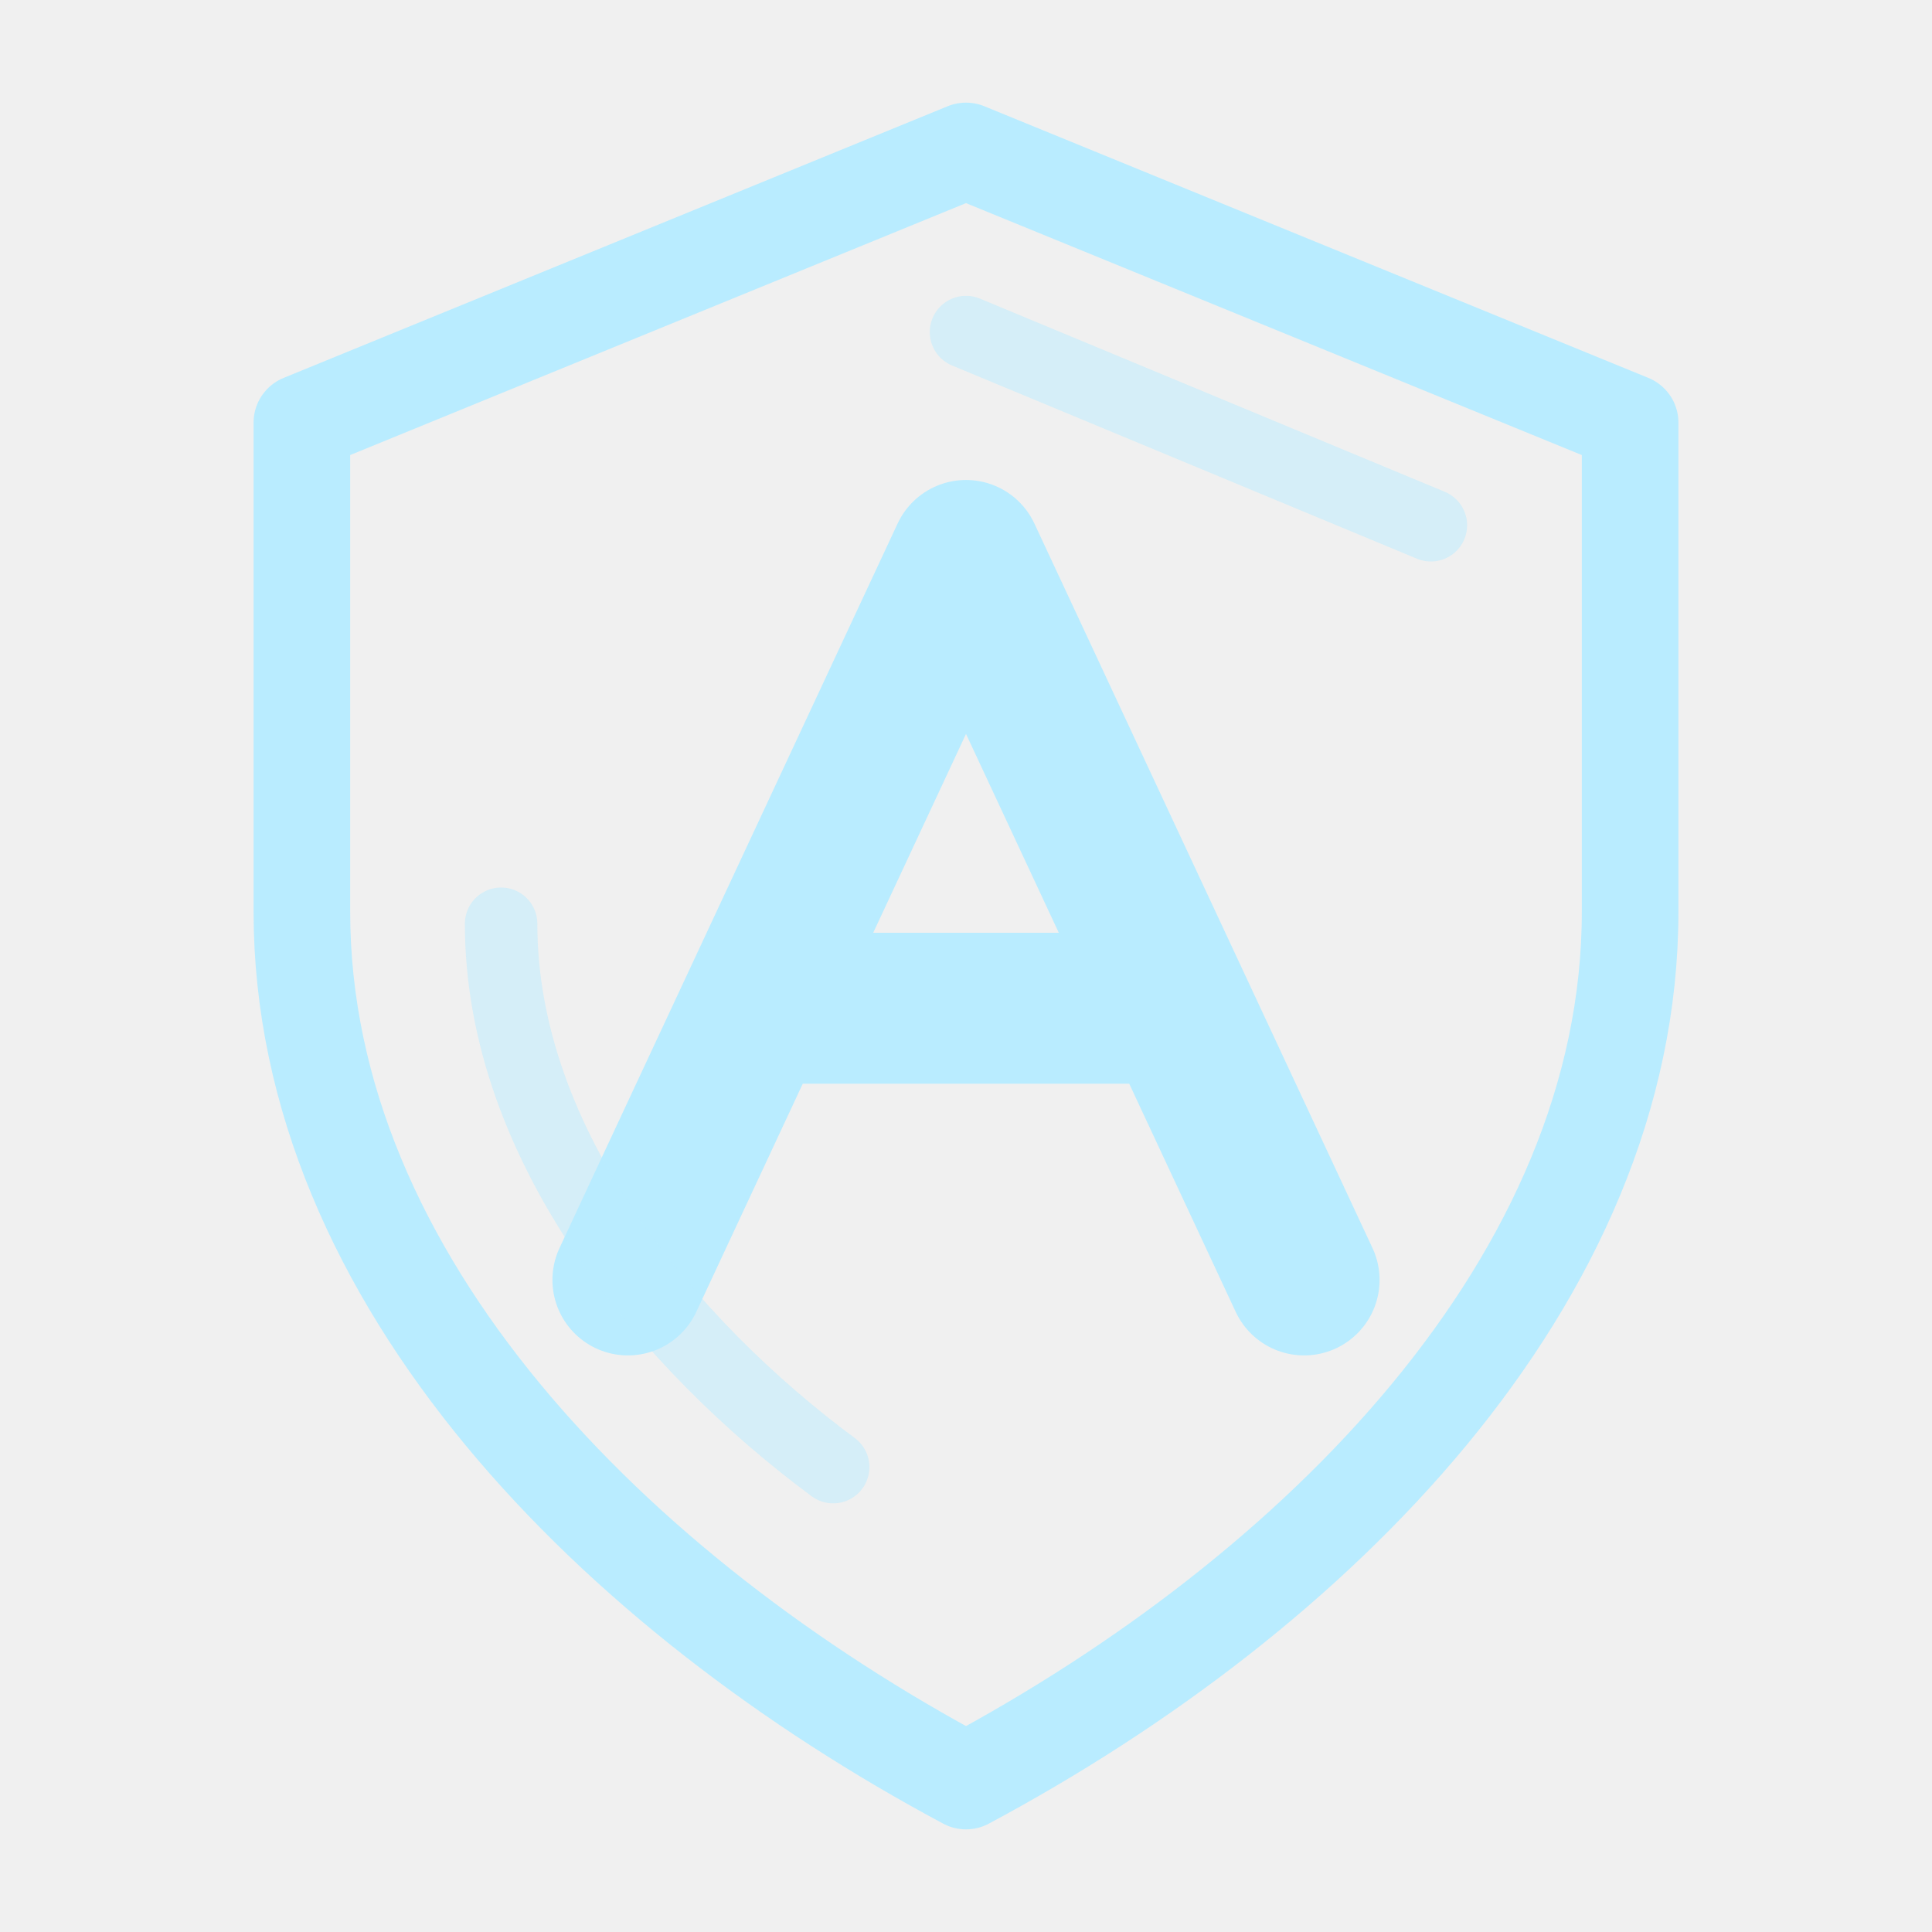
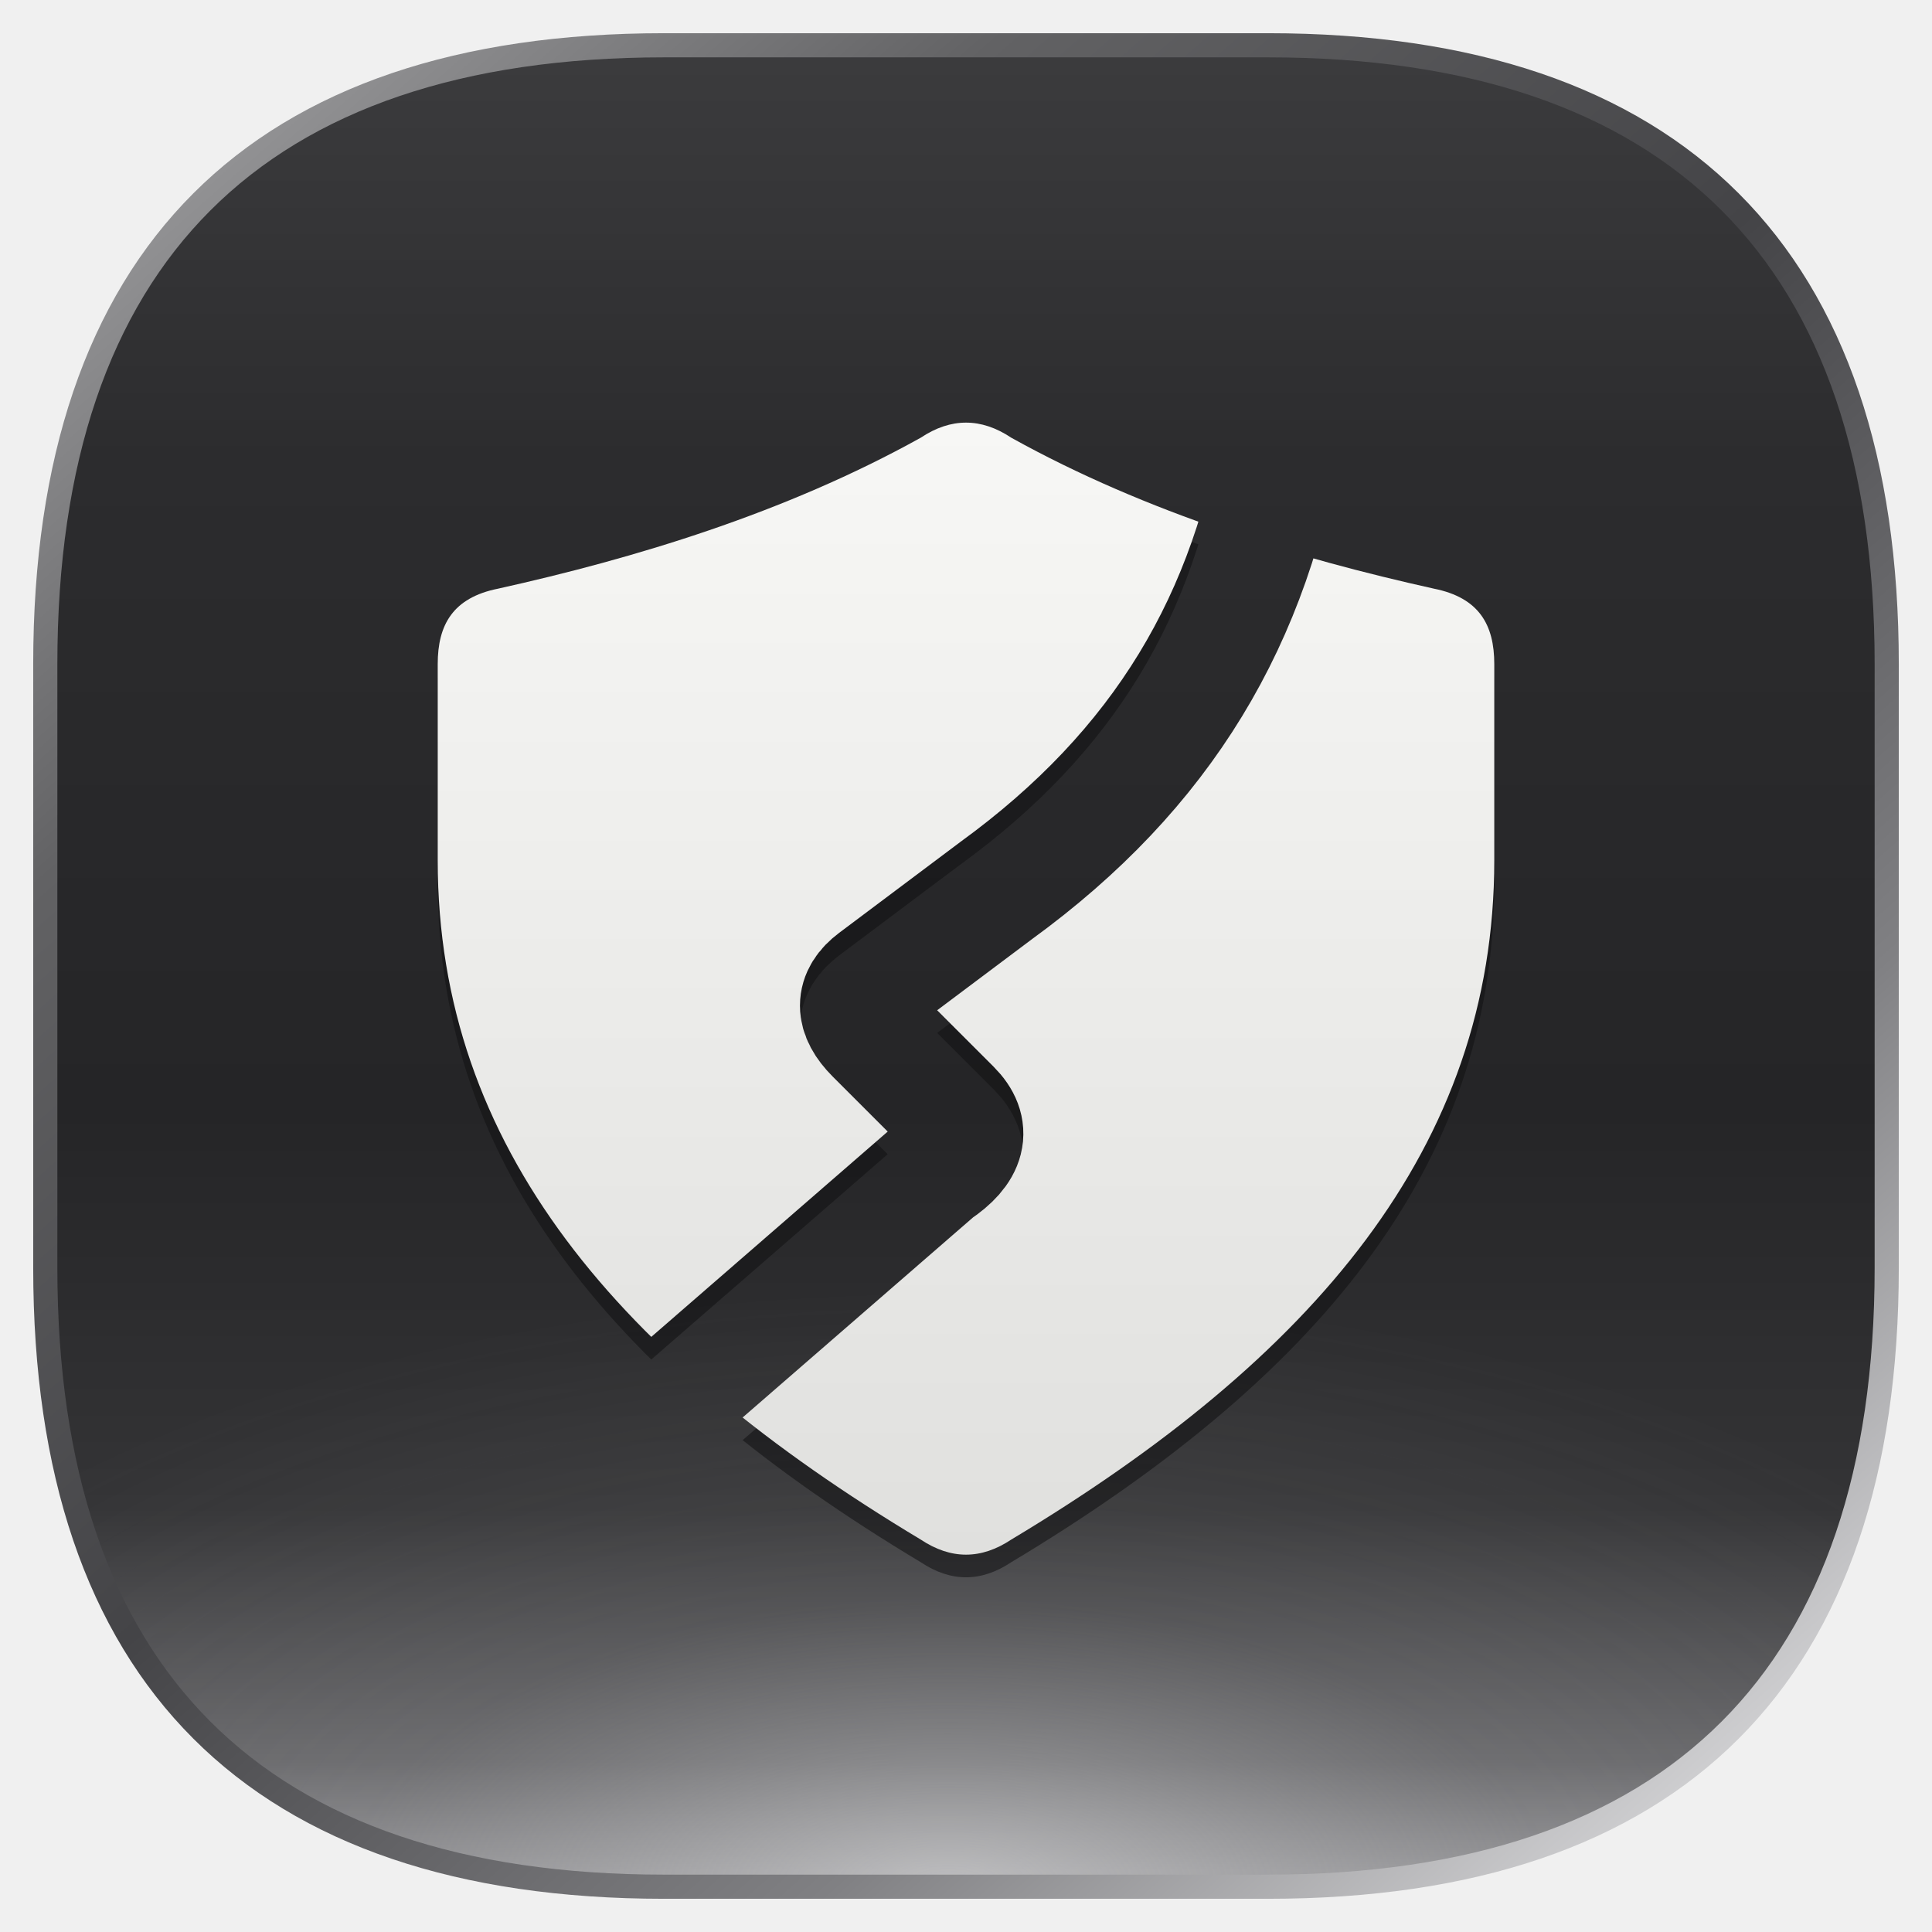
- <svg xmlns="http://www.w3.org/2000/svg" viewBox="0 0 32 32" fill="none">
-   <path d="M16 2.5 27 7v8.1c0 6.1-5.2 11.3-11 14.4C10.2 26.4 5 21.2 5 15.1V7L16 2.5Z" stroke="#b9ecff" stroke-width="1.6" stroke-linejoin="round" />
-   <path d="m10.4 21.2 5.6-12 5.6 12M12.7 16.7h6.6" stroke="#b9ecff" stroke-width="2.5" stroke-linecap="round" stroke-linejoin="round" />
-   <path d="M16 5.5 23.7 8.7M8.3 15.3c0 3.7 2.8 7 5.5 9" stroke="#b9ecff" stroke-width="1.2" stroke-linecap="round" opacity=".5" />
+ <svg xmlns="http://www.w3.org/2000/svg" viewBox="0 0 128 128">
+   <defs>
+     <linearGradient id="body" x1="0" x2="0" y1="0" y2="1">
+       <stop stop-color="#3b3b3d" />
+       <stop offset=".22" stop-color="#2c2c2e" />
+       <stop offset=".58" stop-color="#252527" />
+       <stop offset=".8" stop-color="#343436" />
+       <stop offset=".94" stop-color="#666669" />
+       <stop offset="1" stop-color="#939396" />
+     </linearGradient>
+     <radialGradient id="light" cx=".49" cy="1" r=".68" gradientTransform="translate(0 .52) scale(1 .48)">
+       <stop stop-color="#e4e4e5" stop-opacity=".52" />
+       <stop offset=".48" stop-color="#aeaeaf" stop-opacity=".13" />
+       <stop offset="1" stop-color="#aeaeaf" stop-opacity="0" />
+     </radialGradient>
+     <linearGradient id="rim" x1="0" x2=".88" y1="0" y2="1">
+       <stop stop-color="#a6a6a8" />
+       <stop offset=".25" stop-color="#626264" />
+       <stop offset=".51" stop-color="#444447" />
+       <stop offset=".78" stop-color="#808083" />
+       <stop offset="1" stop-color="#d4d4d6" />
+     </linearGradient>
+     <linearGradient id="mark" x1="0" x2="0" y1="0" y2="1">
+       <stop stop-color="#f9f9f7" />
+       <stop offset="1" stop-color="#dededc" />
+     </linearGradient>
+     <path id="tile" d="M44 3h40c27 0 41 14 41 41v40c0 27-14 41-41 41H44C17 125 3 111 3 84V44C3 17 17 3 44 3Z" />
+     <path id="shield" d="M61 29q3-2 6 0c9 5 19 8 28 10 3 .6 4 2.4 4 5v13c0 19-12 33-32 45q-3 2-6 0C41 90 29 76 29 57V44c0-2.6 1-4.4 4-5 9-2 19-5 28-10Z" />
+     <mask id="fold" maskUnits="userSpaceOnUse" x="22" y="21" width="84" height="89">
+       <use href="#shield" fill="#fff" />
+       <path d="M85 28c-2 13-8 23-19 31l-8 6q-2 1.5 0 3.5l5 5q2 2-1 4L43 94" fill="none" stroke="#000" stroke-width="8" />
+     </mask>
+     <g id="seal" mask="url(#fold)">
+       <rect x="22" y="21" width="84" height="89" />
+     </g>
+   </defs>
+   <use href="#tile" fill="url(#body)" />
+   <use href="#tile" fill="url(#light)" stroke="url(#rim)" stroke-width="1.6" />
+   <use href="#seal" y="1.5" fill="#121213" opacity=".58" />
+   <use href="#seal" fill="url(#mark)" />
</svg>
